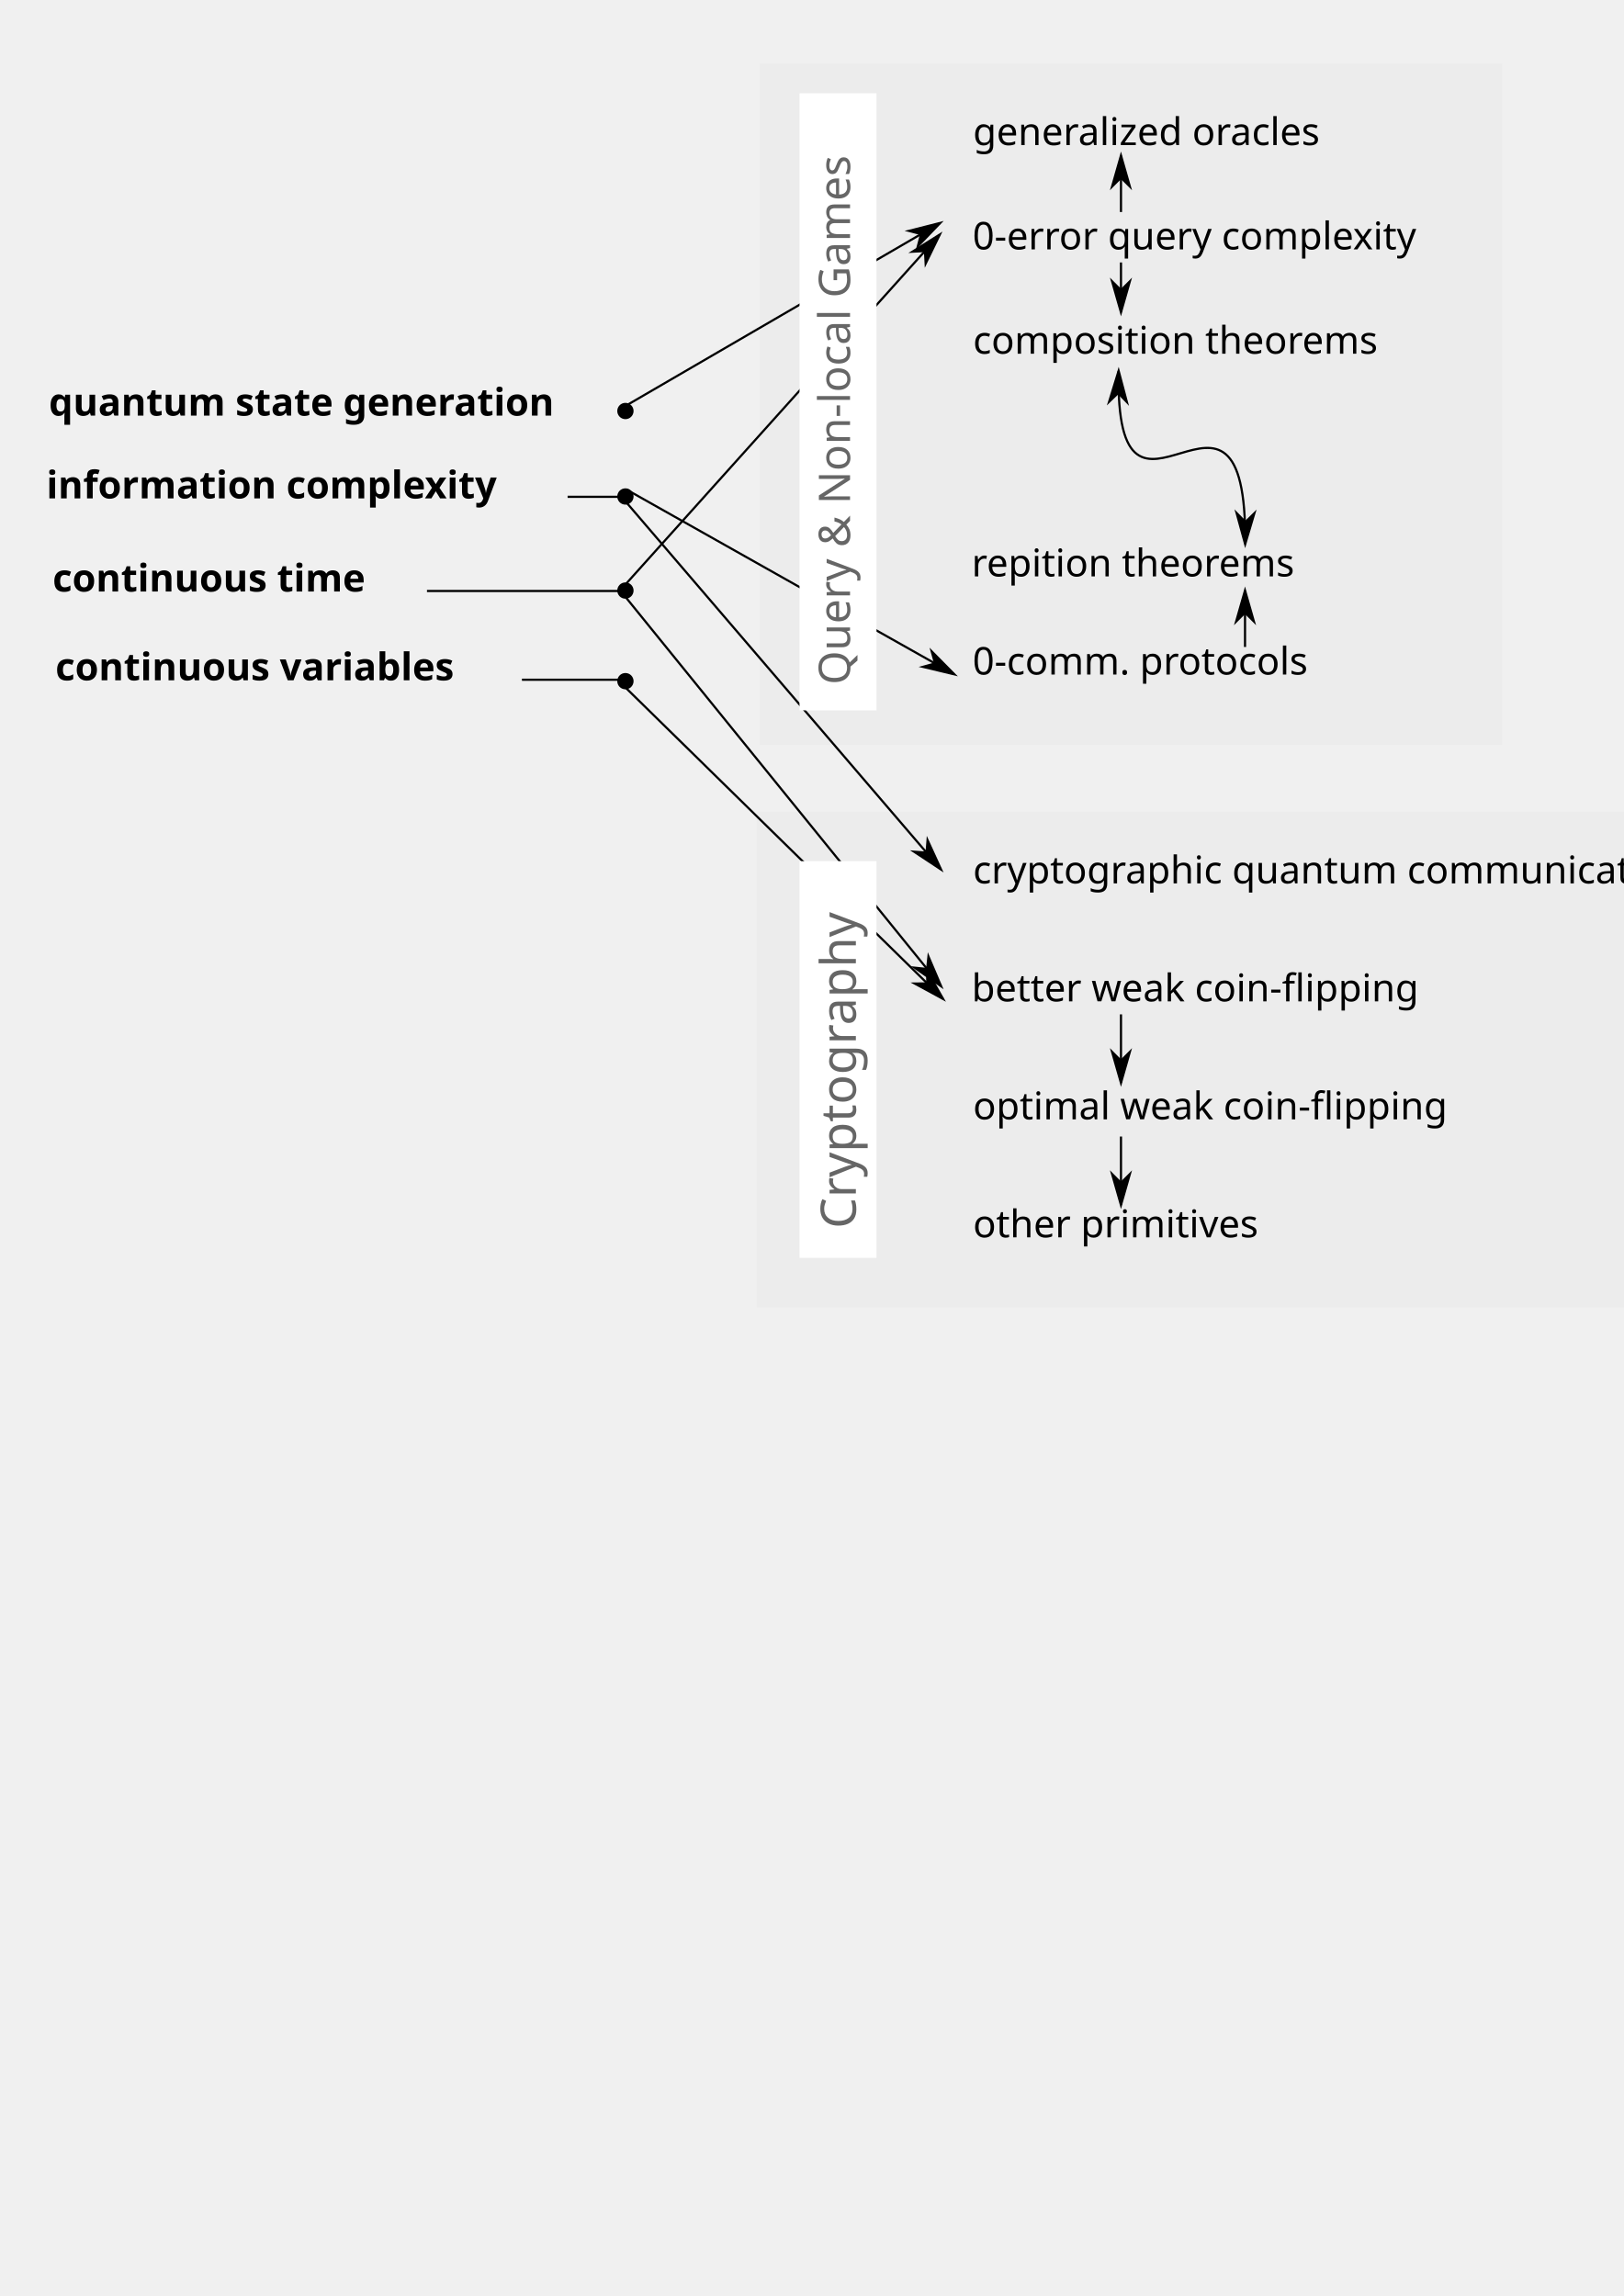
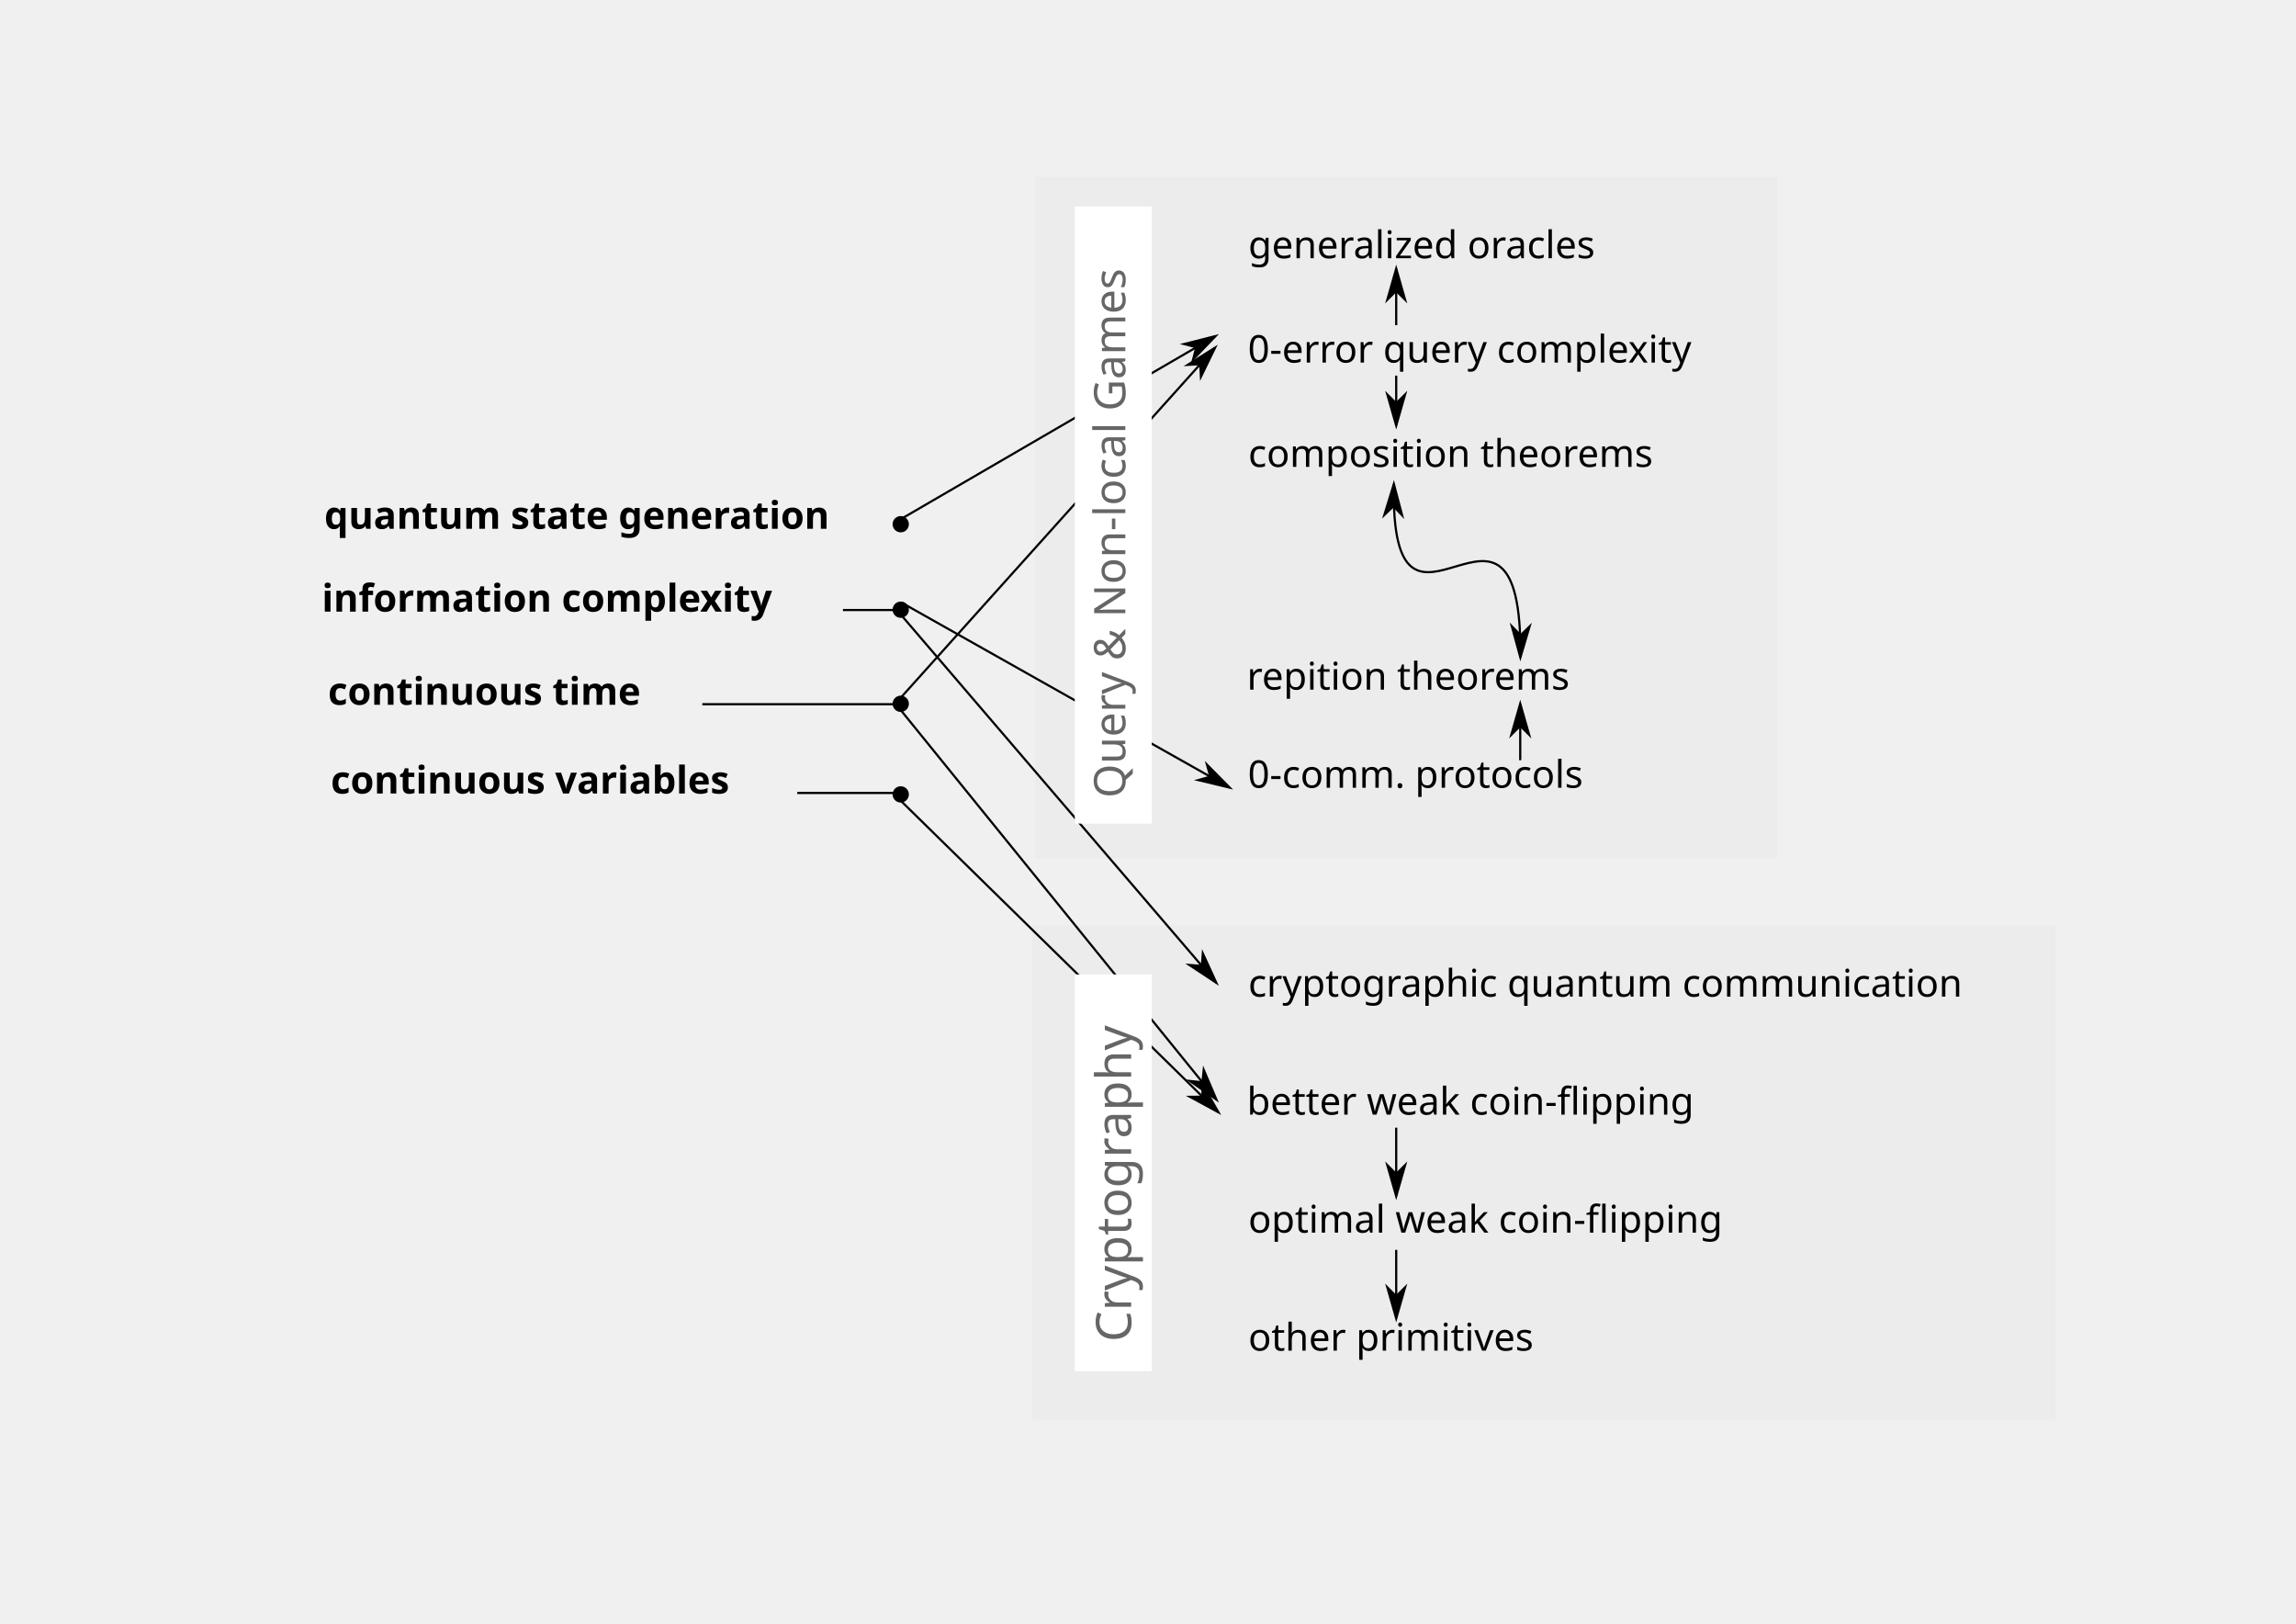
- <svg xmlns="http://www.w3.org/2000/svg" width="210mm" height="297mm" viewBox="0 0 744.094 1052.362" id="svg2" version="1.1">
+ <svg xmlns="http://www.w3.org/2000/svg" width="297mm" height="210mm" viewBox="0 0 1052.362 744.094" id="svg2" version="1.1">
  <defs id="defs4">
-     <marker orient="auto" refY="0.0" refX="0.0" id="marker11806" style="overflow:visible;">
-       <path id="path11808" d="M 0.0,0.0 L 5.0,-5.0 L -12.5,0.0 L 5.0,5.0 L 0.0,0.0 z " style="fill-rule:evenodd;stroke:#000000;stroke-width:1pt;stroke-opacity:1;fill:#000000;fill-opacity:1" transform="scale(0.8) rotate(180) translate(12.5,0)" />
+     <marker orient="auto" refY="0" refX="0" id="marker11806" style="overflow:visible">
+       <path id="path11808" d="M 0,0 5,-5 -12.5,0 5,5 0,0 Z" style="fill:#000000;fill-opacity:1;fill-rule:evenodd;stroke:#000000;stroke-width:1pt;stroke-opacity:1" transform="matrix(-0.8,0,0,-0.8,-10,0)" />
    </marker>
-     <marker orient="auto" refY="0.0" refX="0.0" id="Arrow1Lstart" style="overflow:visible">
-       <path id="path4304" d="M 0.0,0.0 L 5.0,-5.0 L -12.5,0.0 L 5.0,5.0 L 0.0,0.0 z " style="fill-rule:evenodd;stroke:#000000;stroke-width:1pt;stroke-opacity:1;fill:#000000;fill-opacity:1" transform="scale(0.8) translate(12.5,0)" />
+     <marker orient="auto" refY="0" refX="0" id="Arrow1Lstart" style="overflow:visible">
+       <path id="path4304" d="M 0,0 5,-5 -12.5,0 5,5 0,0 Z" style="fill:#000000;fill-opacity:1;fill-rule:evenodd;stroke:#000000;stroke-width:1pt;stroke-opacity:1" transform="matrix(0.8,0,0,0.8,10,0)" />
    </marker>
-     <marker style="overflow:visible;" id="marker5990" refX="0.0" refY="0.0" orient="auto">
-       <path transform="scale(0.8) rotate(180) translate(12.5,0)" style="fill-rule:evenodd;stroke:#000000;stroke-width:1pt;stroke-opacity:1;fill:#000000;fill-opacity:1" d="M 0.0,0.0 L 5.0,-5.0 L -12.5,0.0 L 5.0,5.0 L 0.0,0.0 z " id="path5992" />
+     <marker style="overflow:visible" id="marker5990" refX="0" refY="0" orient="auto">
+       <path transform="matrix(-0.8,0,0,-0.8,-10,0)" style="fill:#000000;fill-opacity:1;fill-rule:evenodd;stroke:#000000;stroke-width:1pt;stroke-opacity:1" d="M 0,0 5,-5 -12.5,0 5,5 0,0 Z" id="path5992" />
    </marker>
-     <marker orient="auto" refY="0.0" refX="0.0" id="marker5906" style="overflow:visible;">
-       <path id="path5908" d="M 0.0,0.0 L 5.0,-5.0 L -12.5,0.0 L 5.0,5.0 L 0.0,0.0 z " style="fill-rule:evenodd;stroke:#000000;stroke-width:1pt;stroke-opacity:1;fill:#000000;fill-opacity:1" transform="scale(0.8) rotate(180) translate(12.5,0)" />
+     <marker orient="auto" refY="0" refX="0" id="marker5906" style="overflow:visible">
+       <path id="path5908" d="M 0,0 5,-5 -12.5,0 5,5 0,0 Z" style="fill:#000000;fill-opacity:1;fill-rule:evenodd;stroke:#000000;stroke-width:1pt;stroke-opacity:1" transform="matrix(-0.8,0,0,-0.8,-10,0)" />
    </marker>
-     <marker style="overflow:visible;" id="marker4834" refX="0.0" refY="0.0" orient="auto">
-       <path transform="scale(0.8) rotate(180) translate(12.5,0)" style="fill-rule:evenodd;stroke:#000000;stroke-width:1pt;stroke-opacity:1;fill:#000000;fill-opacity:1" d="M 0.0,0.0 L 5.0,-5.0 L -12.5,0.0 L 5.0,5.0 L 0.0,0.0 z " id="path4836" />
+     <marker style="overflow:visible" id="marker4834" refX="0" refY="0" orient="auto">
+       <path transform="matrix(-0.8,0,0,-0.8,-10,0)" style="fill:#000000;fill-opacity:1;fill-rule:evenodd;stroke:#000000;stroke-width:1pt;stroke-opacity:1" d="M 0,0 5,-5 -12.5,0 5,5 0,0 Z" id="path4836" />
    </marker>
-     <marker orient="auto" refY="0.0" refX="0.0" id="marker4722" style="overflow:visible;">
-       <path id="path4724" d="M 0.0,0.0 L 5.0,-5.0 L -12.5,0.0 L 5.0,5.0 L 0.0,0.0 z " style="fill-rule:evenodd;stroke:#000000;stroke-width:1pt;stroke-opacity:1;fill:#000000;fill-opacity:1" transform="scale(0.8) rotate(180) translate(12.5,0)" />
+     <marker orient="auto" refY="0" refX="0" id="marker4722" style="overflow:visible">
+       <path id="path4724" d="M 0,0 5,-5 -12.5,0 5,5 0,0 Z" style="fill:#000000;fill-opacity:1;fill-rule:evenodd;stroke:#000000;stroke-width:1pt;stroke-opacity:1" transform="matrix(-0.8,0,0,-0.8,-10,0)" />
    </marker>
-     <marker style="overflow:visible;" id="marker4670" refX="0.0" refY="0.0" orient="auto">
-       <path transform="scale(0.8) rotate(180) translate(12.5,0)" style="fill-rule:evenodd;stroke:#000000;stroke-width:1pt;stroke-opacity:1;fill:#000000;fill-opacity:1" d="M 0.0,0.0 L 5.0,-5.0 L -12.5,0.0 L 5.0,5.0 L 0.0,0.0 z " id="path4672" />
+     <marker style="overflow:visible" id="marker4670" refX="0" refY="0" orient="auto">
+       <path transform="matrix(-0.8,0,0,-0.8,-10,0)" style="fill:#000000;fill-opacity:1;fill-rule:evenodd;stroke:#000000;stroke-width:1pt;stroke-opacity:1" d="M 0,0 5,-5 -12.5,0 5,5 0,0 Z" id="path4672" />
    </marker>
-     <marker style="overflow:visible;" id="marker4636" refX="0.0" refY="0.0" orient="auto">
-       <path transform="scale(0.8) rotate(180) translate(12.5,0)" style="fill-rule:evenodd;stroke:#000000;stroke-width:1pt;stroke-opacity:1;fill:#000000;fill-opacity:1" d="M 0.0,0.0 L 5.0,-5.0 L -12.5,0.0 L 5.0,5.0 L 0.0,0.0 z " id="path4638" />
+     <marker style="overflow:visible" id="marker4636" refX="0" refY="0" orient="auto">
+       <path transform="matrix(-0.8,0,0,-0.8,-10,0)" style="fill:#000000;fill-opacity:1;fill-rule:evenodd;stroke:#000000;stroke-width:1pt;stroke-opacity:1" d="M 0,0 5,-5 -12.5,0 5,5 0,0 Z" id="path4638" />
    </marker>
-     <marker style="overflow:visible;" id="marker4608" refX="0.0" refY="0.0" orient="auto">
-       <path transform="scale(0.8) rotate(180) translate(12.5,0)" style="fill-rule:evenodd;stroke:#000000;stroke-width:1pt;stroke-opacity:1;fill:#000000;fill-opacity:1" d="M 0.0,0.0 L 5.0,-5.0 L -12.5,0.0 L 5.0,5.0 L 0.0,0.0 z " id="path4610" />
+     <marker style="overflow:visible" id="marker4608" refX="0" refY="0" orient="auto">
+       <path transform="matrix(-0.8,0,0,-0.8,-10,0)" style="fill:#000000;fill-opacity:1;fill-rule:evenodd;stroke:#000000;stroke-width:1pt;stroke-opacity:1" d="M 0,0 5,-5 -12.5,0 5,5 0,0 Z" id="path4610" />
    </marker>
-     <marker style="overflow:visible;" id="marker4586" refX="0.0" refY="0.0" orient="auto">
-       <path transform="scale(0.8) rotate(180) translate(12.5,0)" style="fill-rule:evenodd;stroke:#000000;stroke-width:1pt;stroke-opacity:1;fill:#000000;fill-opacity:1" d="M 0.0,0.0 L 5.0,-5.0 L -12.5,0.0 L 5.0,5.0 L 0.0,0.0 z " id="path4588" />
+     <marker style="overflow:visible" id="marker4586" refX="0" refY="0" orient="auto">
+       <path transform="matrix(-0.8,0,0,-0.8,-10,0)" style="fill:#000000;fill-opacity:1;fill-rule:evenodd;stroke:#000000;stroke-width:1pt;stroke-opacity:1" d="M 0,0 5,-5 -12.5,0 5,5 0,0 Z" id="path4588" />
    </marker>
-     <marker orient="auto" refY="0.0" refX="0.0" id="Arrow1Lend" style="overflow:visible;">
-       <path id="path4307" d="M 0.0,0.0 L 5.0,-5.0 L -12.5,0.0 L 5.0,5.0 L 0.0,0.0 z " style="fill-rule:evenodd;stroke:#000000;stroke-width:1pt;stroke-opacity:1;fill:#000000;fill-opacity:1" transform="scale(0.8) rotate(180) translate(12.5,0)" />
+     <marker orient="auto" refY="0" refX="0" id="Arrow1Lend" style="overflow:visible">
+       <path id="path4307" d="M 0,0 5,-5 -12.5,0 5,5 0,0 Z" style="fill:#000000;fill-opacity:1;fill-rule:evenodd;stroke:#000000;stroke-width:1pt;stroke-opacity:1" transform="matrix(-0.8,0,0,-0.8,-10,0)" />
    </marker>
    <marker style="overflow:visible" id="marker4834-6" refX="0" refY="0" orient="auto">
      <path transform="matrix(-0.8,0,0,-0.8,-10,0)" style="fill:#000000;fill-opacity:1;fill-rule:evenodd;stroke:#000000;stroke-width:1pt;stroke-opacity:1" d="M 0,0 5,-5 -12.5,0 5,5 0,0 Z" id="path4836-1" />
    </marker>
    <marker orient="auto" refY="0" refX="0" id="marker4722-2" style="overflow:visible">
      <path id="path4724-2" d="M 0,0 5,-5 -12.5,0 5,5 0,0 Z" style="fill:#000000;fill-opacity:1;fill-rule:evenodd;stroke:#000000;stroke-width:1pt;stroke-opacity:1" transform="matrix(-0.8,0,0,-0.8,-10,0)" />
    </marker>
  </defs>
-   <g id="layer1">
-     <rect style="color:#000000;clip-rule:nonzero;display:inline;overflow:visible;visibility:visible;opacity:1;isolation:auto;mix-blend-mode:normal;color-interpolation:sRGB;color-interpolation-filters:linearRGB;solid-color:#000000;solid-opacity:1;fill:#ececec;fill-opacity:1;fill-rule:nonzero;stroke:none;stroke-width:1px;stroke-linecap:butt;stroke-linejoin:miter;stroke-miterlimit:4;stroke-dasharray:none;stroke-dashoffset:0;stroke-opacity:1;color-rendering:auto;image-rendering:auto;shape-rendering:auto;text-rendering:auto;enable-background:accumulate" id="rect11948" width="469.075" height="227.229" x="346.823" y="372.004" />
-     <rect style="color:#000000;clip-rule:nonzero;display:inline;overflow:visible;visibility:visible;opacity:1;isolation:auto;mix-blend-mode:normal;color-interpolation:sRGB;color-interpolation-filters:linearRGB;solid-color:#000000;solid-opacity:1;fill:#ececec;fill-opacity:1;fill-rule:nonzero;stroke:none;stroke-width:1px;stroke-linecap:butt;stroke-linejoin:miter;stroke-miterlimit:4;stroke-dasharray:none;stroke-dashoffset:0;stroke-opacity:1;color-rendering:auto;image-rendering:auto;shape-rendering:auto;text-rendering:auto;enable-background:accumulate" id="rect11946" width="340.179" height="312.274" x="348.152" y="29.167" />
-     <text xml:space="preserve" style="font-style:normal;font-weight:normal;font-size:17.5px;line-height:125%;font-family:sans-serif;letter-spacing:0px;word-spacing:0px;fill:#000000;fill-opacity:1;stroke:none;stroke-width:1px;stroke-linecap:butt;stroke-linejoin:miter;stroke-opacity:1" x="21.267" y="228.438" id="text4136">
-       <tspan id="tspan4138" x="21.267" y="228.438" style="font-weight:bold">information complexity</tspan>
+   <g id="layer1" transform="translate(0,-308.2677)">
+     <rect style="color:#000000;clip-rule:nonzero;display:inline;overflow:visible;visibility:visible;opacity:1;isolation:auto;mix-blend-mode:normal;color-interpolation:sRGB;color-interpolation-filters:linearRGB;solid-color:#000000;solid-opacity:1;fill:#ececec;fill-opacity:1;fill-rule:nonzero;stroke:none;stroke-width:1px;stroke-linecap:butt;stroke-linejoin:miter;stroke-miterlimit:4;stroke-dasharray:none;stroke-dashoffset:0;stroke-opacity:1;color-rendering:auto;image-rendering:auto;shape-rendering:auto;text-rendering:auto;enable-background:accumulate" id="rect11948" width="469.075" height="227.229" x="473.062" y="732.116" />
+     <rect style="color:#000000;clip-rule:nonzero;display:inline;overflow:visible;visibility:visible;opacity:1;isolation:auto;mix-blend-mode:normal;color-interpolation:sRGB;color-interpolation-filters:linearRGB;solid-color:#000000;solid-opacity:1;fill:#ececec;fill-opacity:1;fill-rule:nonzero;stroke:none;stroke-width:1px;stroke-linecap:butt;stroke-linejoin:miter;stroke-miterlimit:4;stroke-dasharray:none;stroke-dashoffset:0;stroke-opacity:1;color-rendering:auto;image-rendering:auto;shape-rendering:auto;text-rendering:auto;enable-background:accumulate" id="rect11946" width="340.179" height="312.274" x="474.39" y="389.279" />
+     <text xml:space="preserve" style="font-style:normal;font-weight:normal;font-size:17.5px;line-height:125%;font-family:sans-serif;letter-spacing:0px;word-spacing:0px;fill:#000000;fill-opacity:1;stroke:none;stroke-width:1px;stroke-linecap:butt;stroke-linejoin:miter;stroke-opacity:1" x="147.506" y="588.549" id="text4136">
+       <tspan id="tspan4138" x="147.506" y="588.549" style="font-weight:bold">information complexity</tspan>
    </text>
-     <text xml:space="preserve" style="font-style:normal;font-weight:normal;font-size:17.5px;line-height:125%;font-family:sans-serif;letter-spacing:0px;word-spacing:0px;fill:#000000;fill-opacity:1;stroke:none;stroke-width:1px;stroke-linecap:butt;stroke-linejoin:miter;stroke-opacity:1" x="445.714" y="309.167" id="text4140">
-       <tspan id="tspan4142" x="445.714" y="309.167">0-comm. protocols</tspan>
+     <text xml:space="preserve" style="font-style:normal;font-weight:normal;font-size:17.5px;line-height:125%;font-family:sans-serif;letter-spacing:0px;word-spacing:0px;fill:#000000;fill-opacity:1;stroke:none;stroke-width:1px;stroke-linecap:butt;stroke-linejoin:miter;stroke-opacity:1" x="571.953" y="669.279" id="text4140">
+       <tspan id="tspan4142" x="571.953" y="669.279">0-comm. protocols</tspan>
    </text>
-     <text xml:space="preserve" style="color:#000000;font-style:normal;font-variant:normal;font-weight:bold;font-stretch:normal;font-size:17.5px;line-height:125%;font-family:sans-serif;text-indent:0;text-align:start;text-decoration:none;text-decoration-line:none;text-decoration-style:solid;text-decoration-color:#000000;letter-spacing:0px;word-spacing:0px;text-transform:none;direction:ltr;block-progression:tb;writing-mode:lr-tb;baseline-shift:baseline;text-anchor:start;white-space:normal;clip-rule:nonzero;display:inline;overflow:visible;visibility:visible;opacity:1;isolation:auto;mix-blend-mode:normal;color-interpolation:sRGB;color-interpolation-filters:linearRGB;solid-color:#000000;solid-opacity:1;fill:#000000;fill-opacity:1;fill-rule:nonzero;stroke:none;stroke-width:1px;stroke-linecap:butt;stroke-linejoin:miter;stroke-miterlimit:4;stroke-dasharray:none;stroke-dashoffset:0;stroke-opacity:1;color-rendering:auto;image-rendering:auto;shape-rendering:auto;text-rendering:auto;enable-background:accumulate" x="24.113" y="271.128" id="text4144">
-       <tspan id="tspan4146" x="24.113" y="271.128" style="color:#000000;font-style:normal;font-variant:normal;font-weight:bold;font-stretch:normal;font-size:17.5px;line-height:125%;font-family:sans-serif;text-indent:0;text-align:start;text-decoration:none;text-decoration-line:none;text-decoration-style:solid;text-decoration-color:#000000;letter-spacing:0px;word-spacing:0px;text-transform:none;direction:ltr;block-progression:tb;writing-mode:lr-tb;baseline-shift:baseline;text-anchor:start;white-space:normal;clip-rule:nonzero;display:inline;overflow:visible;visibility:visible;isolation:auto;mix-blend-mode:normal;color-interpolation:sRGB;color-interpolation-filters:linearRGB;solid-color:#000000;solid-opacity:1;fill:#000000;fill-opacity:1;fill-rule:nonzero;stroke:none;stroke-width:1px;stroke-linecap:butt;stroke-linejoin:miter;stroke-miterlimit:4;stroke-dasharray:none;stroke-dashoffset:0;stroke-opacity:1;color-rendering:auto;image-rendering:auto;shape-rendering:auto;text-rendering:auto;enable-background:accumulate">continuous time</tspan>
+     <text xml:space="preserve" style="color:#000000;font-style:normal;font-variant:normal;font-weight:bold;font-stretch:normal;font-size:17.5px;line-height:125%;font-family:sans-serif;text-indent:0;text-align:start;text-decoration:none;text-decoration-line:none;text-decoration-style:solid;text-decoration-color:#000000;letter-spacing:0px;word-spacing:0px;text-transform:none;direction:ltr;block-progression:tb;writing-mode:lr-tb;baseline-shift:baseline;text-anchor:start;white-space:normal;clip-rule:nonzero;display:inline;overflow:visible;visibility:visible;opacity:1;isolation:auto;mix-blend-mode:normal;color-interpolation:sRGB;color-interpolation-filters:linearRGB;solid-color:#000000;solid-opacity:1;fill:#000000;fill-opacity:1;fill-rule:nonzero;stroke:none;stroke-width:1px;stroke-linecap:butt;stroke-linejoin:miter;stroke-miterlimit:4;stroke-dasharray:none;stroke-dashoffset:0;stroke-opacity:1;color-rendering:auto;image-rendering:auto;shape-rendering:auto;text-rendering:auto;enable-background:accumulate" x="150.352" y="631.24" id="text4144">
+       <tspan id="tspan4146" x="150.352" y="631.24" style="color:#000000;font-style:normal;font-variant:normal;font-weight:bold;font-stretch:normal;font-size:17.5px;line-height:125%;font-family:sans-serif;text-indent:0;text-align:start;text-decoration:none;text-decoration-line:none;text-decoration-style:solid;text-decoration-color:#000000;letter-spacing:0px;word-spacing:0px;text-transform:none;direction:ltr;block-progression:tb;writing-mode:lr-tb;baseline-shift:baseline;text-anchor:start;white-space:normal;clip-rule:nonzero;display:inline;overflow:visible;visibility:visible;isolation:auto;mix-blend-mode:normal;color-interpolation:sRGB;color-interpolation-filters:linearRGB;solid-color:#000000;solid-opacity:1;fill:#000000;fill-opacity:1;fill-rule:nonzero;stroke:none;stroke-width:1px;stroke-linecap:butt;stroke-linejoin:miter;stroke-miterlimit:4;stroke-dasharray:none;stroke-dashoffset:0;stroke-opacity:1;color-rendering:auto;image-rendering:auto;shape-rendering:auto;text-rendering:auto;enable-background:accumulate">continuous time</tspan>
    </text>
-     <text xml:space="preserve" style="font-style:normal;font-weight:normal;font-size:17.5px;line-height:125%;font-family:sans-serif;letter-spacing:0px;word-spacing:0px;fill:#000000;fill-opacity:1;stroke:none;stroke-width:1px;stroke-linecap:butt;stroke-linejoin:miter;stroke-opacity:1" x="445.714" y="114.307" id="text4140-7">
-       <tspan id="tspan4142-0" x="445.714" y="114.307">0-error query complexity</tspan>
+     <text xml:space="preserve" style="font-style:normal;font-weight:normal;font-size:17.5px;line-height:125%;font-family:sans-serif;letter-spacing:0px;word-spacing:0px;fill:#000000;fill-opacity:1;stroke:none;stroke-width:1px;stroke-linecap:butt;stroke-linejoin:miter;stroke-opacity:1" x="571.953" y="474.419" id="text4140-7">
+       <tspan id="tspan4142-0" x="571.953" y="474.419">0-error query complexity</tspan>
    </text>
-     <text xml:space="preserve" style="font-style:normal;font-weight:normal;font-size:17.5px;line-height:125%;font-family:sans-serif;letter-spacing:0px;word-spacing:0px;fill:#000000;fill-opacity:1;stroke:none;stroke-width:1px;stroke-linecap:butt;stroke-linejoin:miter;stroke-opacity:1" x="25.39" y="311.805" id="text4144-5">
-       <tspan id="tspan4146-1" x="25.39" y="311.805" style="font-weight:bold">continuous variables</tspan>
+     <text xml:space="preserve" style="font-style:normal;font-weight:normal;font-size:17.5px;line-height:125%;font-family:sans-serif;letter-spacing:0px;word-spacing:0px;fill:#000000;fill-opacity:1;stroke:none;stroke-width:1px;stroke-linecap:butt;stroke-linejoin:miter;stroke-opacity:1" x="151.628" y="671.916" id="text4144-5">
+       <tspan id="tspan4146-1" x="151.628" y="671.916" style="font-weight:bold">continuous variables</tspan>
    </text>
-     <path style="fill:none;fill-rule:evenodd;stroke:#000000;stroke-width:1px;stroke-linecap:butt;stroke-linejoin:miter;stroke-opacity:1;marker-end:url(#marker4636)" d="m 287.13,224.399 150.137,84.634" id="path4190" />
-     <path style="fill:none;fill-rule:evenodd;stroke:#000000;stroke-width:1px;stroke-linecap:butt;stroke-linejoin:miter;stroke-opacity:1;marker-end:url(#Arrow1Lend)" d="M 286.952,267.524 430.608,107.576" id="path4194" />
-     <text xml:space="preserve" style="font-style:normal;font-weight:normal;font-size:17.5px;line-height:125%;font-family:sans-serif;letter-spacing:0px;word-spacing:0px;fill:#000000;fill-opacity:1;stroke:none;stroke-width:1px;stroke-linecap:butt;stroke-linejoin:miter;stroke-opacity:1" x="445.902" y="404.891" id="text4196">
-       <tspan id="tspan4198" x="445.902" y="404.891">cryptographic quantum communication</tspan>
+     <path style="fill:none;fill-rule:evenodd;stroke:#000000;stroke-width:1px;stroke-linecap:butt;stroke-linejoin:miter;stroke-opacity:1;marker-end:url(#marker4636)" d="m 413.368,584.511 150.137,84.634" id="path4190" />
+     <path style="fill:none;fill-rule:evenodd;stroke:#000000;stroke-width:1px;stroke-linecap:butt;stroke-linejoin:miter;stroke-opacity:1;marker-end:url(#Arrow1Lend)" d="M 413.19,627.635 556.846,467.687" id="path4194" />
+     <text xml:space="preserve" style="font-style:normal;font-weight:normal;font-size:17.5px;line-height:125%;font-family:sans-serif;letter-spacing:0px;word-spacing:0px;fill:#000000;fill-opacity:1;stroke:none;stroke-width:1px;stroke-linecap:butt;stroke-linejoin:miter;stroke-opacity:1" x="572.141" y="765.003" id="text4196">
+       <tspan id="tspan4198" x="572.141" y="765.003">cryptographic quantum communication</tspan>
    </text>
-     <text xml:space="preserve" style="font-style:normal;font-weight:normal;font-size:17.5px;line-height:125%;font-family:sans-serif;letter-spacing:0px;word-spacing:0px;fill:#000000;fill-opacity:1;stroke:none;stroke-width:1px;stroke-linecap:butt;stroke-linejoin:miter;stroke-opacity:1" x="445.279" y="458.966" id="text4196-9">
-       <tspan id="tspan4198-0" x="445.279" y="458.966">better weak coin-flipping</tspan>
+     <text xml:space="preserve" style="font-style:normal;font-weight:normal;font-size:17.5px;line-height:125%;font-family:sans-serif;letter-spacing:0px;word-spacing:0px;fill:#000000;fill-opacity:1;stroke:none;stroke-width:1px;stroke-linecap:butt;stroke-linejoin:miter;stroke-opacity:1" x="571.517" y="819.077" id="text4196-9">
+       <tspan id="tspan4198-0" x="571.517" y="819.077">better weak coin-flipping</tspan>
    </text>
-     <text xml:space="preserve" style="font-style:normal;font-weight:normal;font-size:17.5px;line-height:125%;font-family:sans-serif;letter-spacing:0px;word-spacing:0px;fill:#000000;fill-opacity:1;stroke:none;stroke-width:1px;stroke-linecap:butt;stroke-linejoin:miter;stroke-opacity:1" x="445.902" y="513.04" id="text4218">
-       <tspan id="tspan4220" x="445.902" y="513.04">optimal weak coin-flipping</tspan>
+     <text xml:space="preserve" style="font-style:normal;font-weight:normal;font-size:17.5px;line-height:125%;font-family:sans-serif;letter-spacing:0px;word-spacing:0px;fill:#000000;fill-opacity:1;stroke:none;stroke-width:1px;stroke-linecap:butt;stroke-linejoin:miter;stroke-opacity:1" x="572.141" y="873.152" id="text4218">
+       <tspan id="tspan4220" x="572.141" y="873.152">optimal weak coin-flipping</tspan>
    </text>
-     <text xml:space="preserve" style="font-style:normal;font-weight:normal;font-size:17.5px;line-height:125%;font-family:sans-serif;letter-spacing:0px;word-spacing:0px;fill:#000000;fill-opacity:1;stroke:none;stroke-width:1px;stroke-linecap:butt;stroke-linejoin:miter;stroke-opacity:1" x="445.902" y="567.115" id="text4222">
-       <tspan id="tspan4224" x="445.902" y="567.115">other primitives</tspan>
+     <text xml:space="preserve" style="font-style:normal;font-weight:normal;font-size:17.5px;line-height:125%;font-family:sans-serif;letter-spacing:0px;word-spacing:0px;fill:#000000;fill-opacity:1;stroke:none;stroke-width:1px;stroke-linecap:butt;stroke-linejoin:miter;stroke-opacity:1" x="572.141" y="927.226" id="text4222">
+       <tspan id="tspan4224" x="572.141" y="927.226">other primitives</tspan>
    </text>
-     <path style="fill:none;fill-rule:evenodd;stroke:#000000;stroke-width:1px;stroke-linecap:butt;stroke-linejoin:miter;stroke-opacity:1;marker-end:url(#marker4586)" d="M 286.952,273.991 431.212,451.945" id="path4226" />
-     <path style="fill:none;fill-rule:evenodd;stroke:#000000;stroke-width:1px;stroke-linecap:butt;stroke-linejoin:miter;stroke-opacity:1;marker-end:url(#marker4670)" d="M 286.633,315.121 432.115,457.781" id="path4228" />
-     <path style="fill:none;fill-rule:evenodd;stroke:#000000;stroke-width:1px;stroke-linecap:butt;stroke-linejoin:miter;stroke-opacity:1;marker-end:url(#marker4722)" d="m 513.708,464.927 0,31.306" id="path4230" />
-     <path style="fill:none;fill-rule:evenodd;stroke:#000000;stroke-width:1px;stroke-linecap:butt;stroke-linejoin:miter;stroke-opacity:1;marker-end:url(#marker4608)" d="M 286.798,229.991 431.168,398.441" id="path4244" />
-     <text xml:space="preserve" style="font-style:normal;font-weight:normal;font-size:17.5px;line-height:125%;font-family:sans-serif;letter-spacing:0px;word-spacing:0px;fill:#000000;fill-opacity:1;stroke:none;stroke-width:1px;stroke-linecap:butt;stroke-linejoin:miter;stroke-opacity:1" x="445.902" y="162.115" id="text4140-7-2">
-       <tspan id="tspan4142-0-7" x="445.902" y="162.115">composition theorems</tspan>
+     <path style="fill:none;fill-rule:evenodd;stroke:#000000;stroke-width:1px;stroke-linecap:butt;stroke-linejoin:miter;stroke-opacity:1;marker-end:url(#marker4586)" d="m 413.19,634.102 144.261,177.954" id="path4226" />
+     <path style="fill:none;fill-rule:evenodd;stroke:#000000;stroke-width:1px;stroke-linecap:butt;stroke-linejoin:miter;stroke-opacity:1;marker-end:url(#marker4670)" d="M 412.871,675.232 558.353,817.892" id="path4228" />
+     <path style="fill:none;fill-rule:evenodd;stroke:#000000;stroke-width:1px;stroke-linecap:butt;stroke-linejoin:miter;stroke-opacity:1;marker-end:url(#marker4722)" d="m 639.946,825.038 0,31.306" id="path4230" />
+     <path style="fill:none;fill-rule:evenodd;stroke:#000000;stroke-width:1px;stroke-linecap:butt;stroke-linejoin:miter;stroke-opacity:1;marker-end:url(#marker4608)" d="M 413.036,590.103 557.406,758.552" id="path4244" />
+     <text xml:space="preserve" style="font-style:normal;font-weight:normal;font-size:17.5px;line-height:125%;font-family:sans-serif;letter-spacing:0px;word-spacing:0px;fill:#000000;fill-opacity:1;stroke:none;stroke-width:1px;stroke-linecap:butt;stroke-linejoin:miter;stroke-opacity:1" x="572.141" y="522.226" id="text4140-7-2">
+       <tspan id="tspan4142-0-7" x="572.141" y="522.226">composition theorems</tspan>
    </text>
-     <text xml:space="preserve" style="font-style:normal;font-weight:normal;font-size:17.5px;line-height:125%;font-family:sans-serif;letter-spacing:0px;word-spacing:0px;fill:#000000;fill-opacity:1;stroke:none;stroke-width:1px;stroke-linecap:butt;stroke-linejoin:miter;stroke-opacity:1" x="445.902" y="66.499" id="text4140-7-6">
-       <tspan id="tspan4142-0-1" x="445.902" y="66.499">generalized oracles</tspan>
+     <text xml:space="preserve" style="font-style:normal;font-weight:normal;font-size:17.5px;line-height:125%;font-family:sans-serif;letter-spacing:0px;word-spacing:0px;fill:#000000;fill-opacity:1;stroke:none;stroke-width:1px;stroke-linecap:butt;stroke-linejoin:miter;stroke-opacity:1" x="572.141" y="426.611" id="text4140-7-6">
+       <tspan id="tspan4142-0-1" x="572.141" y="426.611">generalized oracles</tspan>
    </text>
-     <text xml:space="preserve" style="font-style:normal;font-weight:normal;font-size:17.5px;line-height:125%;font-family:sans-serif;letter-spacing:0px;word-spacing:0px;fill:#000000;fill-opacity:1;stroke:none;stroke-width:1px;stroke-linecap:butt;stroke-linejoin:miter;stroke-opacity:1" x="445.279" y="264.19" id="text4140-7-2-2">
-       <tspan id="tspan4142-0-7-3" x="445.279" y="264.19">repition theorems</tspan>
+     <text xml:space="preserve" style="font-style:normal;font-weight:normal;font-size:17.5px;line-height:125%;font-family:sans-serif;letter-spacing:0px;word-spacing:0px;fill:#000000;fill-opacity:1;stroke:none;stroke-width:1px;stroke-linecap:butt;stroke-linejoin:miter;stroke-opacity:1" x="571.517" y="624.301" id="text4140-7-2-2">
+       <tspan id="tspan4142-0-7-3" x="571.517" y="624.301">repition theorems</tspan>
    </text>
-     <path style="fill:none;fill-rule:evenodd;stroke:#000000;stroke-width:1px;stroke-linecap:butt;stroke-linejoin:miter;stroke-opacity:1;marker-end:url(#marker4834)" d="m 570.554,296.538 0,-25.792" id="path4826" />
-     <path style="fill:none;fill-rule:evenodd;stroke:#000000;stroke-width:1px;stroke-linecap:butt;stroke-linejoin:miter;stroke-opacity:1;marker-end:url(#marker4834-6)" d="m 513.708,97.176 0,-25.792" id="path4826-9" />
-     <path style="fill:none;fill-rule:evenodd;stroke:#000000;stroke-width:1px;stroke-linecap:butt;stroke-linejoin:miter;stroke-opacity:1;marker-end:url(#marker5906)" d="m 513.708,120.289 0,22.768" id="path5898" />
-     <path style="fill:none;fill-rule:evenodd;stroke:#000000;stroke-width:1px;stroke-linecap:butt;stroke-linejoin:miter;stroke-opacity:1;marker-start:url(#Arrow1Lstart);marker-end:url(#marker5990)" d="m 512.628,170.094 c -1.869,94.041 59.012,-20.265 58,79.227" id="path5982" />
-     <text xml:space="preserve" style="font-style:normal;font-weight:normal;font-size:17.5px;line-height:125%;font-family:sans-serif;letter-spacing:0px;word-spacing:0px;fill:#000000;fill-opacity:1;stroke:none;stroke-width:1px;stroke-linecap:butt;stroke-linejoin:miter;stroke-opacity:1" x="22.4" y="190.492" id="text4136-4">
-       <tspan id="tspan4138-1" x="22.4" y="190.492" style="font-weight:bold">quantum state generation</tspan>
+     <path style="fill:none;fill-rule:evenodd;stroke:#000000;stroke-width:1px;stroke-linecap:butt;stroke-linejoin:miter;stroke-opacity:1;marker-end:url(#marker4834)" d="m 696.792,656.649 0,-25.792" id="path4826" />
+     <path style="fill:none;fill-rule:evenodd;stroke:#000000;stroke-width:1px;stroke-linecap:butt;stroke-linejoin:miter;stroke-opacity:1;marker-end:url(#marker4834-6)" d="m 639.946,457.288 0,-25.792" id="path4826-9" />
+     <path style="fill:none;fill-rule:evenodd;stroke:#000000;stroke-width:1px;stroke-linecap:butt;stroke-linejoin:miter;stroke-opacity:1;marker-end:url(#marker5906)" d="m 639.946,480.4 0,22.768" id="path5898" />
+     <path style="fill:none;fill-rule:evenodd;stroke:#000000;stroke-width:1px;stroke-linecap:butt;stroke-linejoin:miter;stroke-opacity:1;marker-start:url(#Arrow1Lstart);marker-end:url(#marker5990)" d="m 638.866,530.206 c -1.869,94.041 59.012,-20.265 58,79.227" id="path5982" />
+     <text xml:space="preserve" style="font-style:normal;font-weight:normal;font-size:17.5px;line-height:125%;font-family:sans-serif;letter-spacing:0px;word-spacing:0px;fill:#000000;fill-opacity:1;stroke:none;stroke-width:1px;stroke-linecap:butt;stroke-linejoin:miter;stroke-opacity:1" x="148.639" y="550.603" id="text4136-4">
+       <tspan id="tspan4138-1" x="148.639" y="550.603" style="font-weight:bold">quantum state generation</tspan>
    </text>
-     <path style="fill:none;fill-rule:evenodd;stroke:#000000;stroke-width:1px;stroke-linecap:butt;stroke-linejoin:miter;stroke-opacity:1;marker-end:url(#marker11806)" d="M 285.125,186.945 430.781,102.24" id="path11798" />
-     <rect style="color:#000000;clip-rule:nonzero;display:inline;overflow:visible;visibility:visible;opacity:1;isolation:auto;mix-blend-mode:normal;color-interpolation:sRGB;color-interpolation-filters:linearRGB;solid-color:#000000;solid-opacity:1;fill:#ffffff;fill-opacity:1;fill-rule:nonzero;stroke:none;stroke-width:1px;stroke-linecap:butt;stroke-linejoin:miter;stroke-miterlimit:4;stroke-dasharray:none;stroke-dashoffset:0;stroke-opacity:1;color-rendering:auto;image-rendering:auto;shape-rendering:auto;text-rendering:auto;enable-background:accumulate" id="rect11923" width="35.279" height="181.823" x="366.391" y="394.707" />
-     <text xml:space="preserve" style="font-style:normal;font-weight:normal;font-size:17.5px;line-height:125%;font-family:sans-serif;letter-spacing:0px;word-spacing:0px;fill:#666666;fill-opacity:1;stroke:none;stroke-width:1px;stroke-linecap:butt;stroke-linejoin:miter;stroke-opacity:1" x="-563.127" y="392.221" id="text11919" transform="matrix(0,-1,1,0,0,0)">
-       <tspan id="tspan11921" x="-563.127" y="392.221" style="font-size:22.5px;fill:#666666">Cryptography</tspan>
+     <path style="fill:none;fill-rule:evenodd;stroke:#000000;stroke-width:1px;stroke-linecap:butt;stroke-linejoin:miter;stroke-opacity:1;marker-end:url(#marker11806)" d="m 411.363,547.056 145.656,-84.705" id="path11798" />
+     <rect style="color:#000000;clip-rule:nonzero;display:inline;overflow:visible;visibility:visible;opacity:1;isolation:auto;mix-blend-mode:normal;color-interpolation:sRGB;color-interpolation-filters:linearRGB;solid-color:#000000;solid-opacity:1;fill:#ffffff;fill-opacity:1;fill-rule:nonzero;stroke:none;stroke-width:1px;stroke-linecap:butt;stroke-linejoin:miter;stroke-miterlimit:4;stroke-dasharray:none;stroke-dashoffset:0;stroke-opacity:1;color-rendering:auto;image-rendering:auto;shape-rendering:auto;text-rendering:auto;enable-background:accumulate" id="rect11923" width="35.279" height="181.823" x="492.629" y="754.818" />
+     <text xml:space="preserve" style="font-style:normal;font-weight:normal;font-size:17.5px;line-height:125%;font-family:sans-serif;letter-spacing:0px;word-spacing:0px;fill:#666666;fill-opacity:1;stroke:none;stroke-width:1px;stroke-linecap:butt;stroke-linejoin:miter;stroke-opacity:1" x="-923.239" y="518.459" id="text11919" transform="matrix(0,-1,1,0,0,0)">
+       <tspan id="tspan11921" x="-923.239" y="518.459" style="font-size:22.5px;fill:#666666">Cryptography</tspan>
    </text>
-     <rect style="color:#000000;clip-rule:nonzero;display:inline;overflow:visible;visibility:visible;opacity:1;isolation:auto;mix-blend-mode:normal;color-interpolation:sRGB;color-interpolation-filters:linearRGB;solid-color:#000000;solid-opacity:1;fill:#ffffff;fill-opacity:1;fill-rule:nonzero;stroke:none;stroke-width:1px;stroke-linecap:butt;stroke-linejoin:miter;stroke-miterlimit:4;stroke-dasharray:none;stroke-dashoffset:0;stroke-opacity:1;color-rendering:auto;image-rendering:auto;shape-rendering:auto;text-rendering:auto;enable-background:accumulate" id="rect11923-5" width="35.279" height="282.814" x="366.391" y="42.771" />
-     <text xml:space="preserve" style="font-style:normal;font-weight:normal;font-size:17.5px;line-height:125%;font-family:sans-serif;letter-spacing:0px;word-spacing:0px;fill:#666666;fill-opacity:1;stroke:none;stroke-width:1px;stroke-linecap:butt;stroke-linejoin:miter;stroke-opacity:1" x="-313.856" y="389.548" id="text11919-7" transform="matrix(0,-1,1,0,0,0)">
-       <tspan id="tspan11921-7" x="-313.856" y="389.548" style="font-size:20px;fill:#666666">Query &amp; Non-local Games</tspan>
+     <rect style="color:#000000;clip-rule:nonzero;display:inline;overflow:visible;visibility:visible;opacity:1;isolation:auto;mix-blend-mode:normal;color-interpolation:sRGB;color-interpolation-filters:linearRGB;solid-color:#000000;solid-opacity:1;fill:#ffffff;fill-opacity:1;fill-rule:nonzero;stroke:none;stroke-width:1px;stroke-linecap:butt;stroke-linejoin:miter;stroke-miterlimit:4;stroke-dasharray:none;stroke-dashoffset:0;stroke-opacity:1;color-rendering:auto;image-rendering:auto;shape-rendering:auto;text-rendering:auto;enable-background:accumulate" id="rect11923-5" width="35.279" height="282.814" x="492.629" y="402.883" />
+     <text xml:space="preserve" style="font-style:normal;font-weight:normal;font-size:17.5px;line-height:125%;font-family:sans-serif;letter-spacing:0px;word-spacing:0px;fill:#666666;fill-opacity:1;stroke:none;stroke-width:1px;stroke-linecap:butt;stroke-linejoin:miter;stroke-opacity:1" x="-673.967" y="515.786" id="text11919-7" transform="matrix(0,-1,1,0,0,0)">
+       <tspan id="tspan11921-7" x="-673.967" y="515.786" style="font-size:20px;fill:#666666">Query &amp; Non-local Games</tspan>
    </text>
-     <path style="fill:none;fill-rule:evenodd;stroke:#000000;stroke-width:1px;stroke-linecap:butt;stroke-linejoin:miter;stroke-opacity:1" d="m 260.117,227.715 26.909,0" id="path14360" />
-     <path style="fill:none;fill-rule:evenodd;stroke:#000000;stroke-width:1px;stroke-linecap:butt;stroke-linejoin:miter;stroke-opacity:1" d="m 195.669,270.876 91.357,0" id="path14362" />
-     <path style="fill:none;fill-rule:evenodd;stroke:#000000;stroke-width:1px;stroke-linecap:butt;stroke-linejoin:miter;stroke-opacity:1" d="m 239.188,311.552 47.838,0" id="path14364" />
-     <circle style="color:#000000;clip-rule:nonzero;display:inline;overflow:visible;visibility:visible;opacity:1;isolation:auto;mix-blend-mode:normal;color-interpolation:sRGB;color-interpolation-filters:linearRGB;solid-color:#000000;solid-opacity:1;fill:#000000;fill-opacity:1;fill-rule:nonzero;stroke:none;stroke-width:1px;stroke-linecap:butt;stroke-linejoin:miter;stroke-miterlimit:4;stroke-dasharray:none;stroke-dashoffset:0;stroke-opacity:1;color-rendering:auto;image-rendering:auto;shape-rendering:auto;text-rendering:auto;enable-background:accumulate" id="path15794" cx="286.611" cy="227.564" r="3.737" />
-     <circle style="color:#000000;clip-rule:nonzero;display:inline;overflow:visible;visibility:visible;opacity:1;isolation:auto;mix-blend-mode:normal;color-interpolation:sRGB;color-interpolation-filters:linearRGB;solid-color:#000000;solid-opacity:1;fill:#000000;fill-opacity:1;fill-rule:nonzero;stroke:none;stroke-width:1px;stroke-linecap:butt;stroke-linejoin:miter;stroke-miterlimit:4;stroke-dasharray:none;stroke-dashoffset:0;stroke-opacity:1;color-rendering:auto;image-rendering:auto;shape-rendering:auto;text-rendering:auto;enable-background:accumulate" id="path15794-0" cx="286.611" cy="270.681" r="3.737" />
-     <circle style="color:#000000;clip-rule:nonzero;display:inline;overflow:visible;visibility:visible;opacity:1;isolation:auto;mix-blend-mode:normal;color-interpolation:sRGB;color-interpolation-filters:linearRGB;solid-color:#000000;solid-opacity:1;fill:#000000;fill-opacity:1;fill-rule:nonzero;stroke:none;stroke-width:1px;stroke-linecap:butt;stroke-linejoin:miter;stroke-miterlimit:4;stroke-dasharray:none;stroke-dashoffset:0;stroke-opacity:1;color-rendering:auto;image-rendering:auto;shape-rendering:auto;text-rendering:auto;enable-background:accumulate" id="path15794-3" cx="286.611" cy="312.207" r="3.737" />
-     <circle style="color:#000000;clip-rule:nonzero;display:inline;overflow:visible;visibility:visible;opacity:1;isolation:auto;mix-blend-mode:normal;color-interpolation:sRGB;color-interpolation-filters:linearRGB;solid-color:#000000;solid-opacity:1;fill:#000000;fill-opacity:1;fill-rule:nonzero;stroke:none;stroke-width:1px;stroke-linecap:butt;stroke-linejoin:miter;stroke-miterlimit:4;stroke-dasharray:none;stroke-dashoffset:0;stroke-opacity:1;color-rendering:auto;image-rendering:auto;shape-rendering:auto;text-rendering:auto;enable-background:accumulate" id="path15794-1" cx="286.611" cy="188.381" r="3.737" />
-     <path style="fill:none;fill-rule:evenodd;stroke:#000000;stroke-width:1px;stroke-linecap:butt;stroke-linejoin:miter;stroke-opacity:1;marker-end:url(#marker4722-2)" d="m 513.708,520.927 0,31.306" id="path4230-2" />
+     <path style="fill:none;fill-rule:evenodd;stroke:#000000;stroke-width:1px;stroke-linecap:butt;stroke-linejoin:miter;stroke-opacity:1" d="m 386.356,587.826 26.909,0" id="path14360" />
+     <path style="fill:none;fill-rule:evenodd;stroke:#000000;stroke-width:1px;stroke-linecap:butt;stroke-linejoin:miter;stroke-opacity:1" d="m 321.908,630.987 91.357,0" id="path14362" />
+     <path style="fill:none;fill-rule:evenodd;stroke:#000000;stroke-width:1px;stroke-linecap:butt;stroke-linejoin:miter;stroke-opacity:1" d="m 365.427,671.664 47.838,0" id="path14364" />
+     <circle style="color:#000000;clip-rule:nonzero;display:inline;overflow:visible;visibility:visible;opacity:1;isolation:auto;mix-blend-mode:normal;color-interpolation:sRGB;color-interpolation-filters:linearRGB;solid-color:#000000;solid-opacity:1;fill:#000000;fill-opacity:1;fill-rule:nonzero;stroke:none;stroke-width:1px;stroke-linecap:butt;stroke-linejoin:miter;stroke-miterlimit:4;stroke-dasharray:none;stroke-dashoffset:0;stroke-opacity:1;color-rendering:auto;image-rendering:auto;shape-rendering:auto;text-rendering:auto;enable-background:accumulate" id="path15794" cx="412.849" cy="587.675" r="3.737" />
+     <circle style="color:#000000;clip-rule:nonzero;display:inline;overflow:visible;visibility:visible;opacity:1;isolation:auto;mix-blend-mode:normal;color-interpolation:sRGB;color-interpolation-filters:linearRGB;solid-color:#000000;solid-opacity:1;fill:#000000;fill-opacity:1;fill-rule:nonzero;stroke:none;stroke-width:1px;stroke-linecap:butt;stroke-linejoin:miter;stroke-miterlimit:4;stroke-dasharray:none;stroke-dashoffset:0;stroke-opacity:1;color-rendering:auto;image-rendering:auto;shape-rendering:auto;text-rendering:auto;enable-background:accumulate" id="path15794-0" cx="412.849" cy="630.793" r="3.737" />
+     <circle style="color:#000000;clip-rule:nonzero;display:inline;overflow:visible;visibility:visible;opacity:1;isolation:auto;mix-blend-mode:normal;color-interpolation:sRGB;color-interpolation-filters:linearRGB;solid-color:#000000;solid-opacity:1;fill:#000000;fill-opacity:1;fill-rule:nonzero;stroke:none;stroke-width:1px;stroke-linecap:butt;stroke-linejoin:miter;stroke-miterlimit:4;stroke-dasharray:none;stroke-dashoffset:0;stroke-opacity:1;color-rendering:auto;image-rendering:auto;shape-rendering:auto;text-rendering:auto;enable-background:accumulate" id="path15794-3" cx="412.849" cy="672.318" r="3.737" />
+     <circle style="color:#000000;clip-rule:nonzero;display:inline;overflow:visible;visibility:visible;opacity:1;isolation:auto;mix-blend-mode:normal;color-interpolation:sRGB;color-interpolation-filters:linearRGB;solid-color:#000000;solid-opacity:1;fill:#000000;fill-opacity:1;fill-rule:nonzero;stroke:none;stroke-width:1px;stroke-linecap:butt;stroke-linejoin:miter;stroke-miterlimit:4;stroke-dasharray:none;stroke-dashoffset:0;stroke-opacity:1;color-rendering:auto;image-rendering:auto;shape-rendering:auto;text-rendering:auto;enable-background:accumulate" id="path15794-1" cx="412.849" cy="548.492" r="3.737" />
+     <path style="fill:none;fill-rule:evenodd;stroke:#000000;stroke-width:1px;stroke-linecap:butt;stroke-linejoin:miter;stroke-opacity:1;marker-end:url(#marker4722-2)" d="m 639.946,881.038 0,31.306" id="path4230-2" />
  </g>
</svg>
